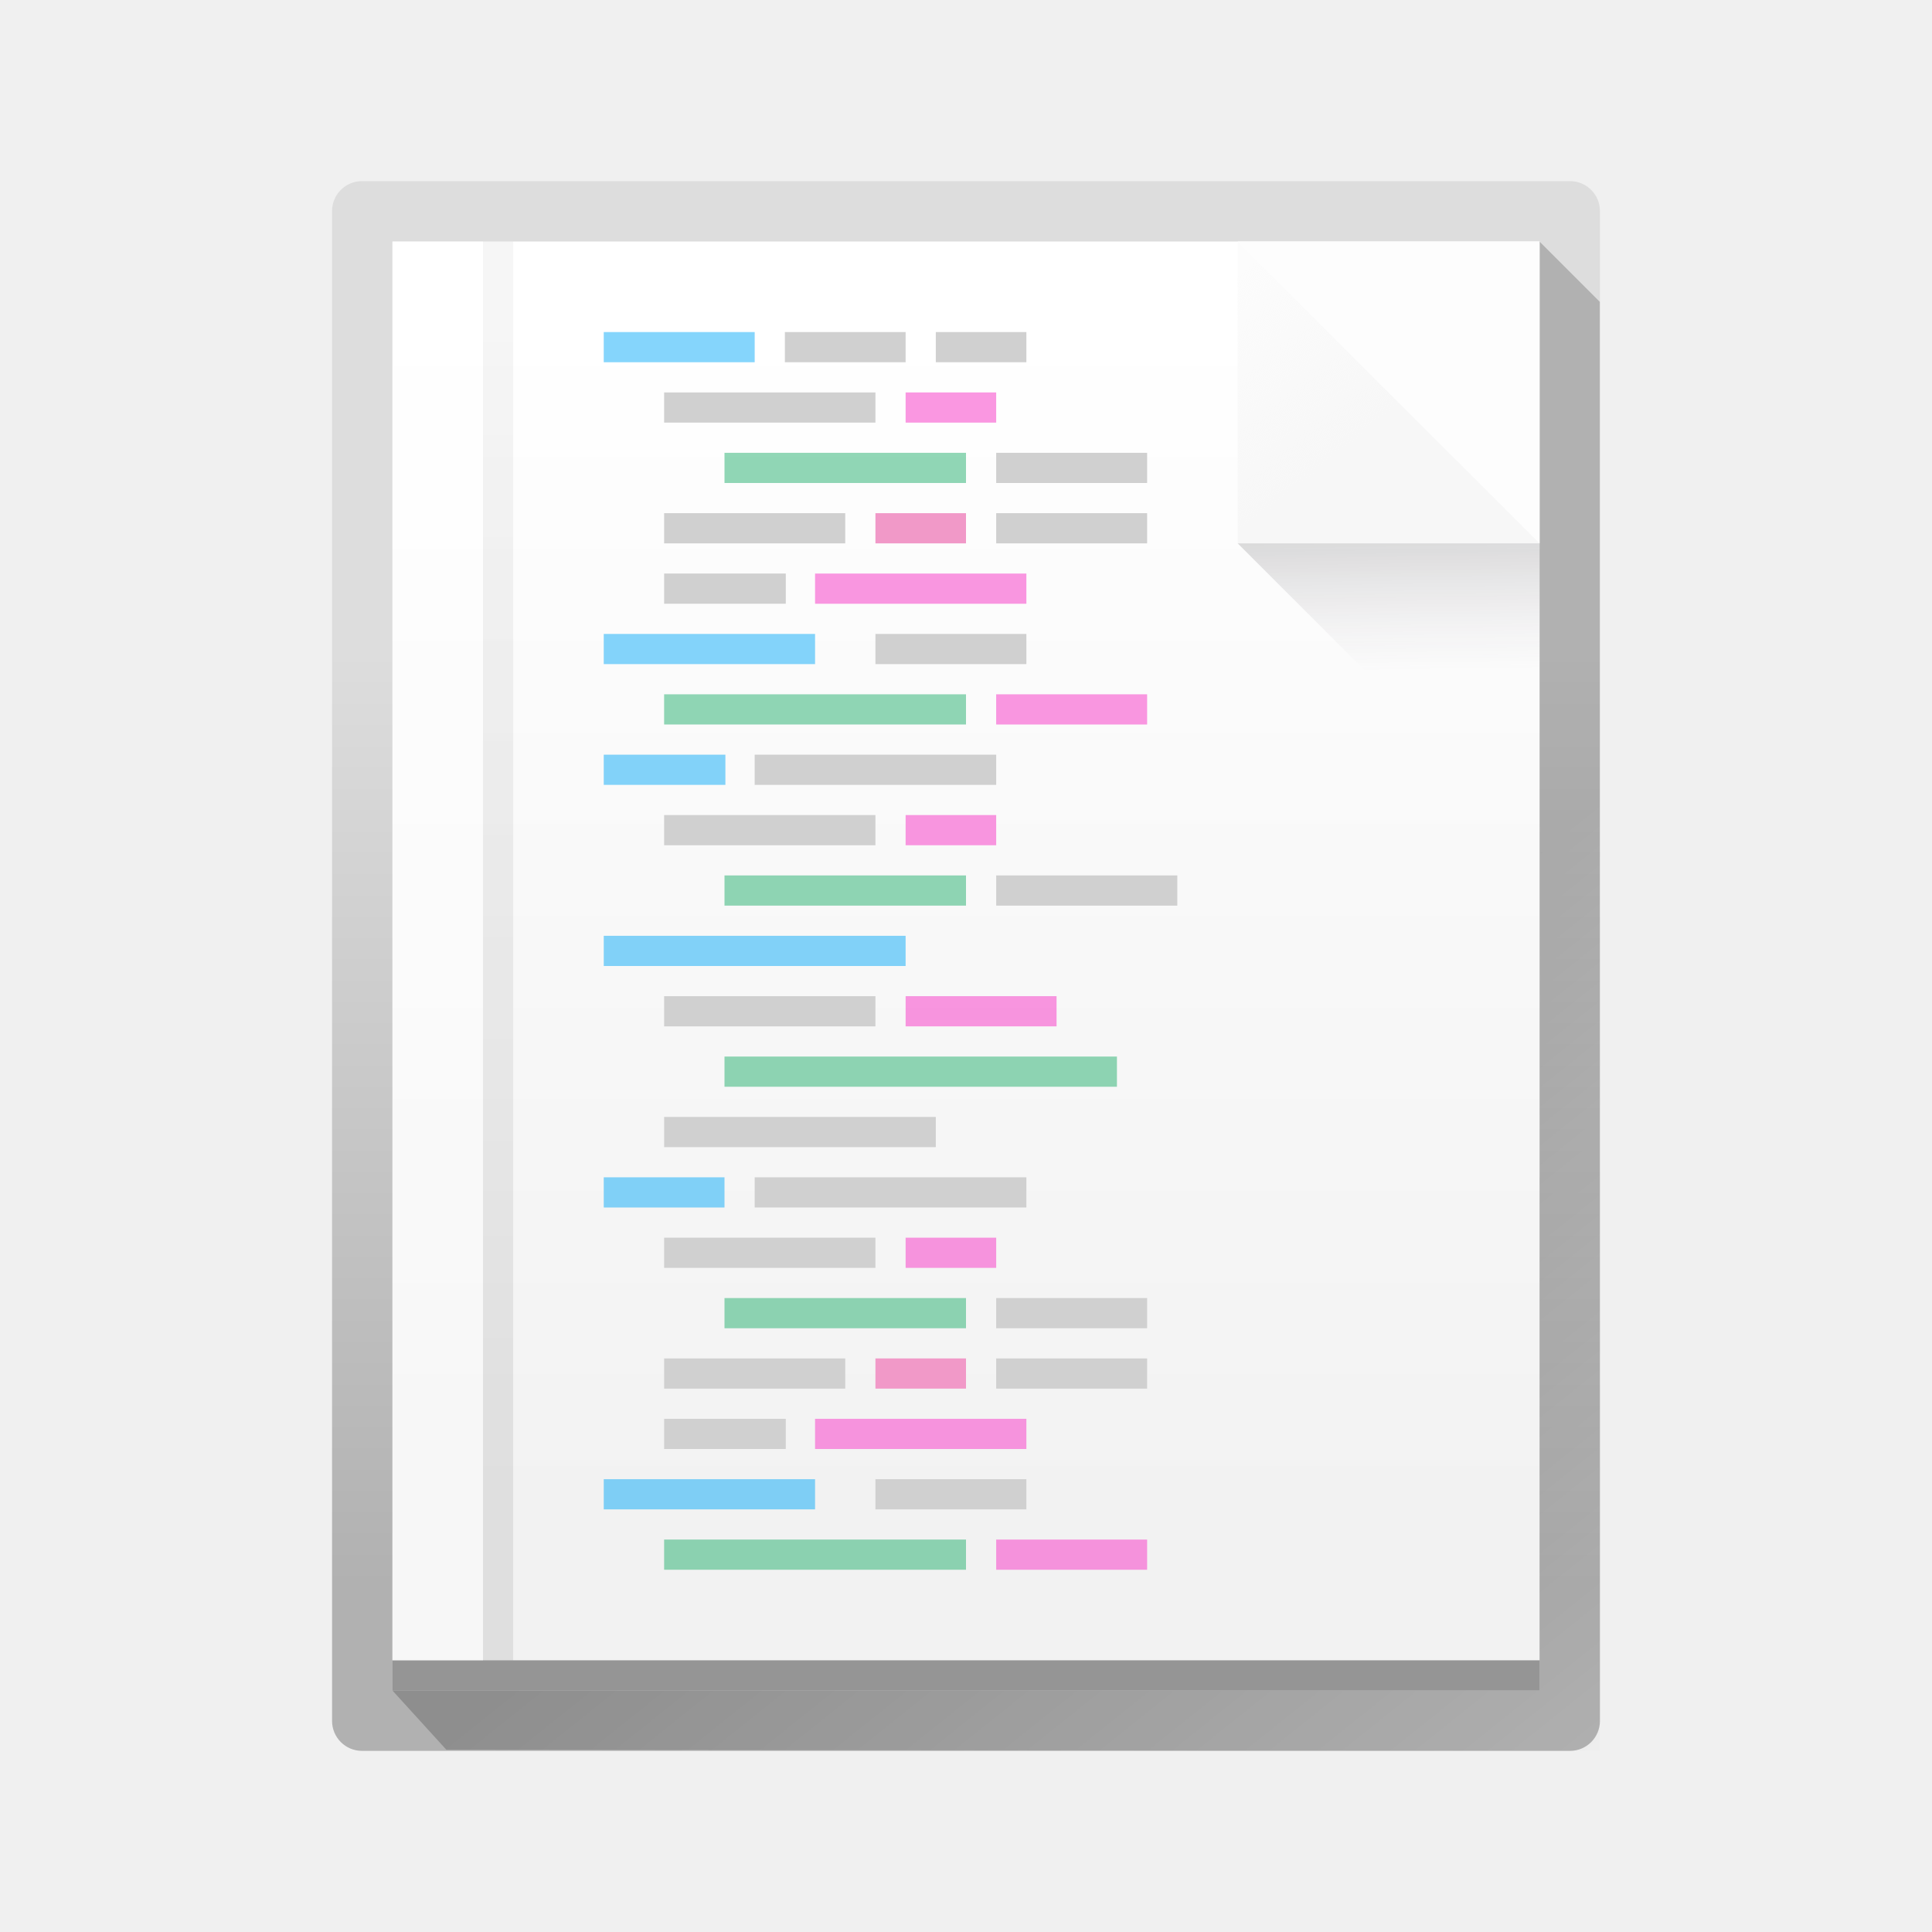
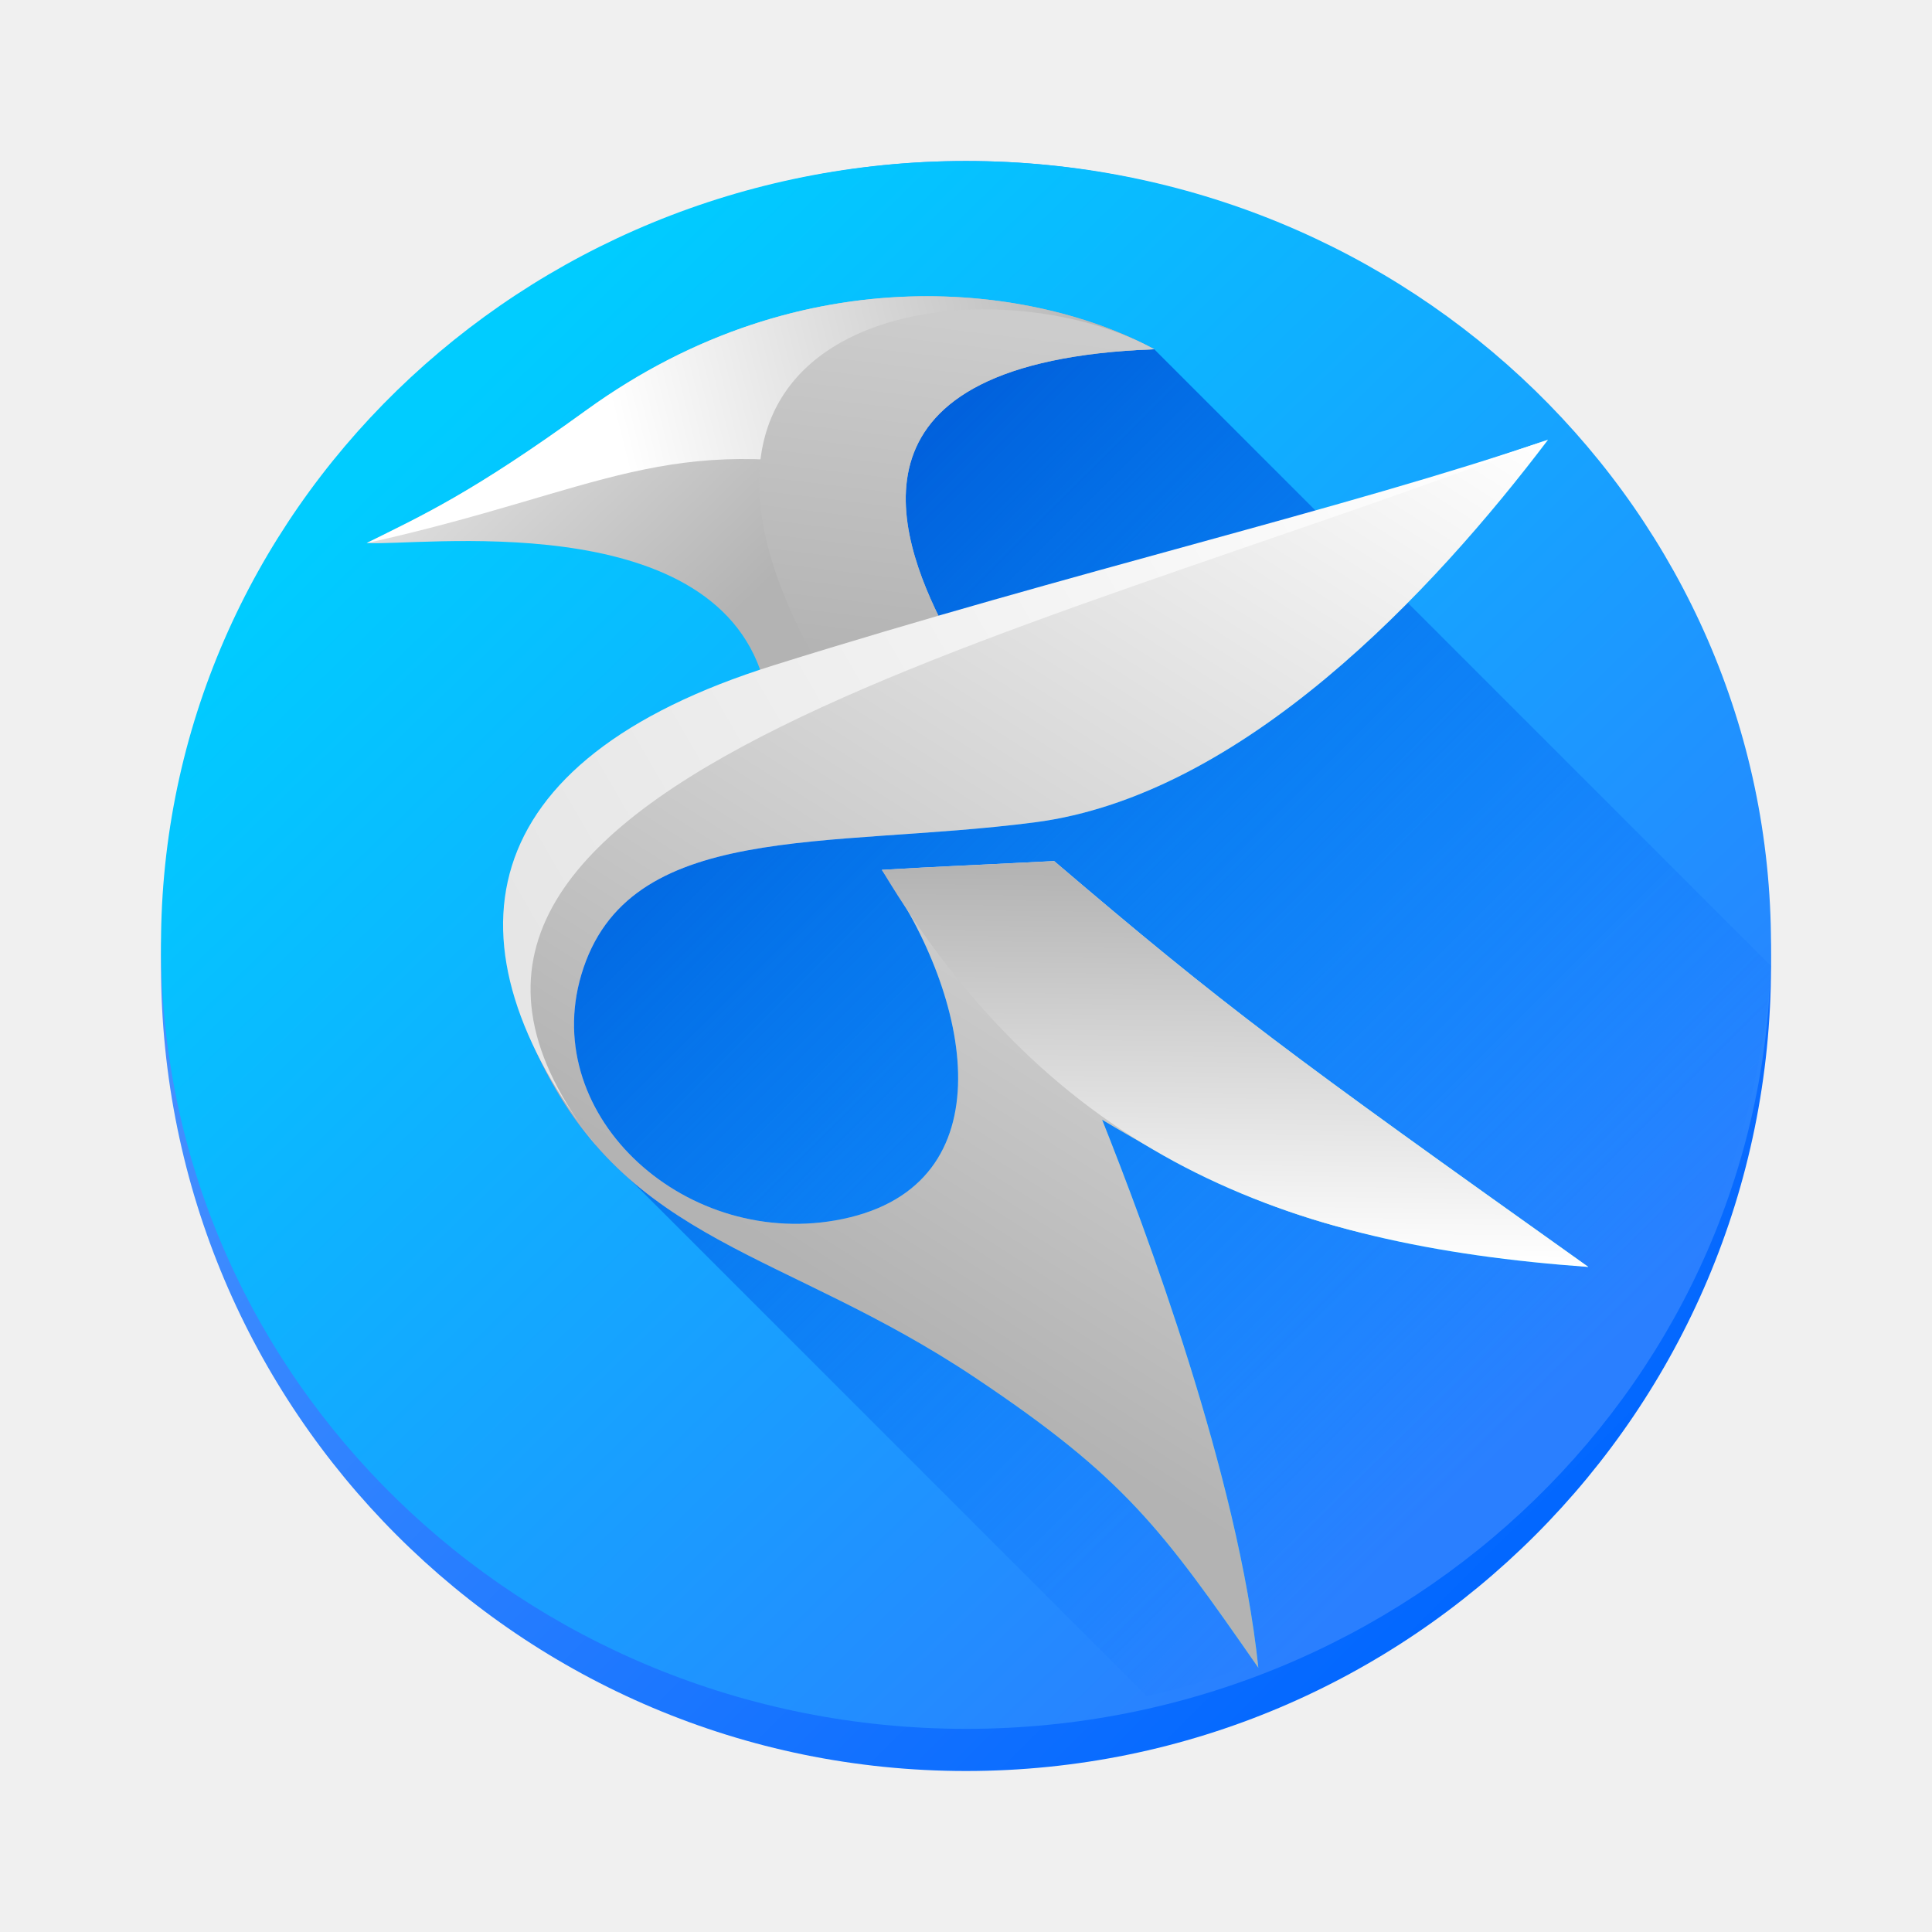
- <svg xmlns="http://www.w3.org/2000/svg" xmlns:xlink="http://www.w3.org/1999/xlink" width="64" height="64" viewBox="0 0 64 64" id="svg4878" version="1.1">
-   <defs id="defs4880">
-     <linearGradient id="c" y1="527.014" x1="406.501" y2="539.825" x2="419.974" gradientUnits="userSpaceOnUse" gradientTransform="translate(-386.7285,506.2126)">
-       <stop stop-color="#292c2f" id="stop17" />
-       <stop offset="1" stop-opacity="0" id="stop19" />
-     </linearGradient>
-     <linearGradient gradientTransform="translate(-2.158451,1006.013)" id="b" y1="34" y2="14" x2="0" gradientUnits="userSpaceOnUse">
-       <stop stop-color="#536161" id="stop12" style="stop-color:#bfc9c9;stop-opacity:1" />
-       <stop offset="1" stop-color="#f4f5f5" id="stop14" style="stop-color:#fafafa;stop-opacity:1" />
-     </linearGradient>
-     <linearGradient id="a" y1="547.634" y2="499.679" x2="388.865" gradientUnits="userSpaceOnUse" gradientTransform="translate(-386.7285,506.2126)" x1="428.816">
-       <stop stop-color="#2a2c2f" id="stop7" />
-       <stop offset="1" stop-color="#536161" id="stop9" />
-     </linearGradient>
-     <linearGradient id="c-7" y1="527.014" x1="406.501" y2="539.825" x2="419.974" gradientUnits="userSpaceOnUse" gradientTransform="matrix(1.299805,0,0,1.299805,-499.0652,339.5283)">
-       <stop stop-color="#292c2f" id="stop17-5" />
-       <stop offset="1" stop-opacity="0" id="stop19-3" />
-     </linearGradient>
-     <linearGradient gradientTransform="matrix(1.299805,0,0,1.299805,0.8007798,989.1707)" id="b-5" y1="45.539" y2="11.687" x2="17.848" gradientUnits="userSpaceOnUse" x1="36.313">
-       <stop stop-color="#536161" id="stop12-6" style="stop-color:#bfc9c9;stop-opacity:1" />
-       <stop offset="1" stop-color="#f4f5f5" id="stop14-2" style="stop-color:#fbfbfb;stop-opacity:1" />
-     </linearGradient>
-     <linearGradient id="a-9" y1="547.634" y2="499.679" x2="388.865" gradientUnits="userSpaceOnUse" gradientTransform="matrix(1.299805,0,0,1.299805,-499.0652,339.5283)" x1="428.816">
-       <stop stop-color="#2a2c2f" id="stop7-1" />
-       <stop offset="1" stop-color="#536161" id="stop9-2" />
-     </linearGradient>
-     <linearGradient id="linearGradient4485">
-       <stop id="stop4487" offset="0" style="stop-color:#000000;stop-opacity:1;" />
-       <stop id="stop4489" offset="1" style="stop-color:#000000;stop-opacity:0.384" />
-     </linearGradient>
-     <linearGradient id="linearGradient4477">
-       <stop id="stop4479" offset="0" style="stop-color:#f7f7f7;stop-opacity:1;" />
-       <stop id="stop4481" offset="1" style="stop-color:#f7f7f7;stop-opacity:0.392" />
-     </linearGradient>
-     <linearGradient gradientTransform="translate(0,1004.36)" x2="0" gradientUnits="userSpaceOnUse" y2="4" y1="44" id="a-3">
-       <stop id="stop7-6" stop-color="#63984b" />
-       <stop id="stop9-7" stop-color="#8fc278" offset="1" />
-     </linearGradient>
-     <linearGradient gradientTransform="translate(0 1004.36)" x2="44" gradientUnits="userSpaceOnUse" y2="41" x1="17" y1="11" id="b-53">
-       <stop id="stop12-5" />
-       <stop id="stop14-6" stop-opacity="0" offset="1" />
-     </linearGradient>
-     <linearGradient gradientTransform="matrix(0.94118,0,0,0.91176,-13.09093,1004.448)" x2="0" gradientUnits="userSpaceOnUse" y2="6" y1="40" id="c-2">
-       <stop id="stop17-9" stop-color="#b1b1b1" />
-       <stop id="stop19-1" stop-color="#dddddd" offset="1" />
-     </linearGradient>
-     <linearGradient x2="39" gradientUnits="userSpaceOnUse" y2="58" x1="23" y1="38" id="d" xlink:href="#b-53" gradientTransform="translate(13,990.3622)" />
-     <linearGradient gradientTransform="translate(13,-13.99784)" x2="0" gradientUnits="userSpaceOnUse" y2="1012.95" y1="1052.45" id="e" x1="0">
-       <stop id="stop23" stop-color="#f2f2f2" />
-       <stop id="stop25" stop-color="#ffffff" offset="1" />
-     </linearGradient>
-     <linearGradient id="a-6" y1="538.8" x1="406.57" y2="507.52" gradientUnits="userSpaceOnUse" x2="429.12" gradientTransform="matrix(-1.81818,0,0,1.2469,1167.79,-128.03)">
-       <stop stop-color="#1d1d5b" id="stop4345" />
-       <stop offset="1" stop-color="#1f4778" id="stop4347" />
-     </linearGradient>
-     <linearGradient id="b-7" y1="-516.3" x1="433.32" y2="-498.05" gradientUnits="userSpaceOnUse" x2="382.57">
-       <stop stop-color="#363d68" id="stop4350" />
-       <stop offset="1" stop-color="#5272a2" stop-opacity=".427" id="stop4352" />
-     </linearGradient>
-     <linearGradient id="c-5" y1="69" y2="62" x1="-5" gradientUnits="userSpaceOnUse" x2="-5" gradientTransform="matrix(-1,0,0,1,25.99999,-57)">
-       <stop style="stop-color:#adadad;stop-opacity:1" stop-color="#3e5172" id="stop4355" />
-       <stop style="stop-color:#d4d4d4;stop-opacity:1" offset="1" stop-color="#6f7da0" id="stop4357" />
-     </linearGradient>
-     <linearGradient id="d-3" y1="26.497" x1="49.088" y2="20.735" gradientUnits="userSpaceOnUse" x2="49" gradientTransform="matrix(-1,0,0,-1,92.99999,1031.362)">
-       <stop id="stop4360" />
-       <stop offset="1" stop-color="#655c6f" stop-opacity="0" id="stop4362" />
-     </linearGradient>
-     <linearGradient id="e-5" x1="393.57" gradientUnits="userSpaceOnUse" x2="439.57">
-       <stop stop-color="#ffffff" stop-opacity=".573" id="stop4365" />
-       <stop offset="1" stop-color="#ffffff" stop-opacity="0" id="stop4367" />
-     </linearGradient>
-     <linearGradient id="f" x1="394.57" gradientUnits="userSpaceOnUse" x2="435.57">
-       <stop stop-color="#0b084e" id="stop4370" />
-       <stop offset="1" stop-color="#e88f21" stop-opacity="0" id="stop4372" />
-     </linearGradient>
-     <linearGradient id="g" y1="548.89" x1="393.74" y2="525.05" x2="393.57" gradientUnits="userSpaceOnUse">
-       <stop stop-color="#2a3561" id="stop4375" />
-       <stop offset="1" stop-color="#192656" id="stop4377" />
-     </linearGradient>
-     <linearGradient gradientUnits="userSpaceOnUse" y2="5.495" x2="30.045" y1="10.71" x1="34.237" id="linearGradient4483" xlink:href="#linearGradient4477" gradientTransform="translate(13,990.3622)" />
-     <linearGradient gradientUnits="userSpaceOnUse" y2="3.172" x2="13" y1="44.006" x1="13" id="linearGradient4491" xlink:href="#linearGradient4485" gradientTransform="translate(4.000001,990.3622)" />
-     <linearGradient id="linearGradient4274">
-       <stop id="stop4276" offset="0" style="stop-color:#ffffff;stop-opacity:1;" />
-       <stop id="stop4278" offset="1" style="stop-color:#ffffff;stop-opacity:0.488" />
-     </linearGradient>
-     <linearGradient xlink:href="#linearGradient4274" id="linearGradient4217-2" gradientUnits="userSpaceOnUse" gradientTransform="matrix(0.6922471,0,0,0.6922471,-270.3719,-343.2147)" x1="390.571" y1="498.298" x2="442.571" y2="498.298" />
-     <linearGradient xlink:href="#linearGradient4274" id="linearGradient4272-7" x1="390.571" y1="498.298" x2="442.571" y2="498.298" gradientUnits="userSpaceOnUse" gradientTransform="matrix(0.6922471,0,0,0.6922471,-271.0642,-343.2147)" />
-     <linearGradient xlink:href="#linearGradient4274" id="linearGradient4217-8" gradientUnits="userSpaceOnUse" gradientTransform="matrix(0.6922471,0,0,0.6922471,-270.3712,654.1474)" x1="390.571" y1="498.298" x2="442.571" y2="498.298" />
-     <linearGradient xlink:href="#linearGradient4274" id="linearGradient4217-6" gradientUnits="userSpaceOnUse" gradientTransform="matrix(0.6922471,0,0,0.6922471,-270.2715,1654.435)" x1="390.571" y1="498.298" x2="442.571" y2="498.298" />
-     <linearGradient id="a-7" y1="543.8" y2="503.8" x2="0" gradientUnits="userSpaceOnUse" gradientTransform="translate(-384.57,-499.8)">
-       <stop stop-color="#197cf1" id="stop7-5" />
-       <stop offset="1" stop-color="#20bcfa" id="stop9-3" />
-     </linearGradient>
-     <linearGradient id="b-56" y1="23.775" x1="22.54" y2="44.054" x2="42.646" gradientUnits="userSpaceOnUse" gradientTransform="translate(30,0)">
-       <stop stop-color="#292c2f" id="stop12-29" />
-       <stop offset="1" stop-color="#292c2f" stop-opacity="0" id="stop14-1" />
-     </linearGradient>
-     <linearGradient gradientTransform="translate(-432.5705,-499.8)" gradientUnits="userSpaceOnUse" x2="432.57" y2="500.046" y1="547.8" id="a-6-2" x1="432.57">
-       <stop id="stop4216" stop-color="#18222a" style="stop-color:#1e2b35;stop-opacity:1" />
-       <stop id="stop4218" stop-color="#566069" offset="1" style="stop-color:#525c64;stop-opacity:1" />
-     </linearGradient>
-     <linearGradient gradientUnits="userSpaceOnUse" x2="416.57" y2="534.8" x1="399.57" y1="517.8" id="b-7-7" gradientTransform="translate(-344.5695,-499.8)">
-       <stop id="stop4221" />
-       <stop id="stop4223" stop-opacity="0" offset="1" />
-     </linearGradient>
-     <linearGradient x2="0" gradientUnits="userSpaceOnUse" y2="508.8" y1="537.8" id="c-0" gradientTransform="translate(-344.5695,-499.8)">
-       <stop id="stop4226" stop-color="#026ddc" />
-       <stop id="stop4228" stop-color="#28b0fd" offset="1" />
-     </linearGradient>
-     <linearGradient gradientTransform="translate(-.081-.48)" gradientUnits="userSpaceOnUse" x2="416.65" y2="533.28" x1="408.65" y1="525.28" id="d-9">
-       <stop id="stop4231-3" stop-opacity=".065" />
-       <stop id="stop4233" stop-opacity="0" offset="1" />
-     </linearGradient>
-     <linearGradient gradientTransform="matrix(-1,0,0,1,817.2,-0.48)" x2="426.22" gradientUnits="userSpaceOnUse" y2="525.91" x1="417.79" y1="517.96" id="e-6" xlink:href="#d-9" />
-     <linearGradient gradientTransform="translate(-13.182,-16.463)" id="b-5-2" y1="18.71" x1="22.285" y2="36.633" x2="39.28" gradientUnits="userSpaceOnUse">
-       <stop stop-color="#292c2f" id="stop12-3" />
-       <stop offset="1" stop-color="#292c2f" stop-opacity="0" id="stop14-5" />
-     </linearGradient>
-     <linearGradient gradientTransform="matrix(0.7187473,0,0,0.6815781,-378.1242,-491.5502)" x2="520.696" gradientUnits="userSpaceOnUse" y2="721.561" y1="791.619" id="b-3" x1="463.305">
-       <stop id="stop4252" stop-color="#26c281" style="stop-color:#00945a;stop-opacity:1" />
-       <stop id="stop4254" stop-color="#3fc380" offset="1" style="stop-color:#38fa95;stop-opacity:1" />
-     </linearGradient>
-     <linearGradient gradientTransform="matrix(0.9882813,0,0,0.9882813,-383.201,-495.4352)" gradientUnits="userSpaceOnUse" x2="420.98" x1="404.98" y2="533.8" y1="517.8" id="a-67">
-       <stop id="stop4247" stop-color="#383e51" />
-       <stop id="stop4249" stop-opacity="0" stop-color="#655c6f" offset="1" />
-     </linearGradient>
-     <linearGradient gradientUnits="userSpaceOnUse" x2="0" y2="515.8" y1="531.8" id="c-5-0" gradientTransform="matrix(0.9882813,0,0,0.9882813,-378.8426,-493.4586)">
-       <stop id="stop4257" stop-color="#70e4b3" />
-       <stop id="stop4259" stop-color="#c8f0dc" offset="1" />
-     </linearGradient>
-     <linearGradient gradientTransform="matrix(0.7187473,0,0,0.6815781,-387.2511,-495.9877)" x2="0" gradientUnits="userSpaceOnUse" y2="727.71" y1="785.71" id="b-3-3">
-       <stop id="stop4252-5" stop-color="#26c281" />
-       <stop id="stop4254-6" stop-color="#3fc380" offset="1" />
-     </linearGradient>
-     <linearGradient id="b-1" y1="23.775" x1="22.54" y2="44.054" x2="42.646" gradientUnits="userSpaceOnUse" gradientTransform="translate(-13.13047,-10.26995)">
-       <stop stop-color="#292c2f" id="stop12-2" />
-       <stop offset="1" stop-color="#292c2f" stop-opacity="0" id="stop14-7" />
-     </linearGradient>
-     <linearGradient xlink:href="#b-56" id="linearGradient4318-9" gradientUnits="userSpaceOnUse" gradientTransform="translate(7.947106,-34.03464)" x1="-2.86" y1="32.924" x2="3.396" y2="39.179" />
-     <linearGradient xlink:href="#b-56" id="linearGradient4345-7" gradientUnits="userSpaceOnUse" gradientTransform="translate(14.48828,-20.00391)" x1="-13.672" y1="39.799" x2="3.396" y2="39.179" />
-     <linearGradient xlink:href="#b-56" id="linearGradient4384-2" gradientUnits="userSpaceOnUse" gradientTransform="translate(18.78125,-16.0625)" x1="-22.511" y1="12.399" x2="10.555" y2="48.902" />
-     <linearGradient gradientTransform="translate(-71.9995,32.00181)" id="b-36" y1="23.775" x1="22.54" y2="44.054" x2="42.646" gradientUnits="userSpaceOnUse">
-       <stop stop-color="#292c2f" id="stop12-7" />
-       <stop offset="1" stop-color="#292c2f" stop-opacity="0" id="stop14-53" />
-     </linearGradient>
-     <linearGradient gradientTransform="translate(-360.571,-467.7982)" gradientUnits="userSpaceOnUse" x2="426.695" y2="499.921" y1="547.675" id="a-6-5" x1="389.32">
-       <stop id="stop4216-6" stop-color="#18222a" style="stop-color:#1e2b35;stop-opacity:1" />
-       <stop id="stop4218-2" stop-color="#566069" offset="1" style="stop-color:#6d7983;stop-opacity:1" />
-     </linearGradient>
-     <linearGradient xlink:href="#linearGradient4274" id="linearGradient4422-6" x1="-30.501" y1="28.25" x2="-10.501" y2="7.875" gradientUnits="userSpaceOnUse" gradientTransform="translate(4.000508,-4.000014)" />
-     <linearGradient gradientTransform="translate(-384.57,-499.8)" gradientUnits="userSpaceOnUse" x2="0" y2="503.8" y1="543.8" id="a-79">
-       <stop id="stop7-2" stop-color="#197cf1" />
-       <stop id="stop9-0" stop-color="#20bcfa" offset="1" />
-     </linearGradient>
-     <linearGradient gradientTransform="translate(-344.5695,-499.8)" id="c-8" y1="537.8" y2="508.8" gradientUnits="userSpaceOnUse" x2="0">
-       <stop stop-color="#026ddc" id="stop4226-9" />
-       <stop offset="1" stop-color="#28b0fd" id="stop4228-7" />
-     </linearGradient>
-     <linearGradient gradientTransform="matrix(0.9882813,0,0,0.9882813,-378.8426,-493.4586)" id="c-5-4" y1="531.8" y2="515.8" x2="0" gradientUnits="userSpaceOnUse">
-       <stop stop-color="#70e4b3" id="stop4257-5" />
-       <stop offset="1" stop-color="#c8f0dc" id="stop4259-0" />
-     </linearGradient>
-     <linearGradient id="b-3-3-3" y1="785.71" y2="727.71" gradientUnits="userSpaceOnUse" x2="0" gradientTransform="matrix(0.7187473,0,0,0.6815781,-387.2511,-495.9877)">
-       <stop stop-color="#26c281" id="stop4252-5-6" />
-       <stop offset="1" stop-color="#3fc380" id="stop4254-6-1" />
-     </linearGradient>
-     <linearGradient gradientTransform="matrix(0.94118,0,0,0.91176,-6.588,-1.919981)" x2="0" gradientUnits="userSpaceOnUse" y2="6" y1="40" id="c-2-7">
-       <stop id="stop17-9-0" stop-color="#b1b1b1" />
-       <stop id="stop19-1-9" stop-color="#dddddd" offset="1" />
-     </linearGradient>
-   </defs>
-   <g id="layer1" transform="translate(0,-988.3622)">
-     <rect style="color:#000000;clip-rule:nonzero;display:inline;overflow:visible;visibility:visible;opacity:1;isolation:auto;mix-blend-mode:normal;color-interpolation:sRGB;color-interpolation-filters:linearRGB;solid-color:#000000;solid-opacity:1;fill:url(#c-2);fill-opacity:1;fill-rule:evenodd;stroke-width:1;stroke-linecap:butt;stroke-linejoin:miter;stroke-miterlimit:4;stroke-dasharray:none;stroke-dashoffset:0;stroke-opacity:1;color-rendering:auto;image-rendering:auto;shape-rendering:auto;text-rendering:auto;enable-background:accumulate" id="rect23" height="52" rx="0.992" y="994.362" x="11" width="42" ry="0.992" />
-     <path d="m 51,1027.362 -38,17 1.786,1.963 38.21,0.037 0,-48 -2,-2 z" id="path53" style="opacity:0.2;fill:url(#d);fill-rule:evenodd" />
-     <path d="m 13,996.362 0,48 38,0 0,-48 z" id="path55" style="fill:url(#e);fill-rule:evenodd" />
-     <rect width="38" x="13" y="1043.362" height="1" id="rect57" style="opacity:0.437;fill:#1b1b1b;fill-opacity:1;fill-rule:evenodd" />
-     <rect style="opacity:0.513;fill:#28b171;fill-opacity:1;fill-rule:evenodd" id="rect61" height="1" y="1003.362" x="24" width="8" />
-     <rect style="fill:#d0d0d0;fill-opacity:1;fill-rule:evenodd" id="rect63" height="1" y="1003.362" x="33" width="5" />
-     <rect style="fill:#d0d0d0;fill-opacity:1;fill-rule:evenodd" id="rect65" height="1" y="1005.362" x="22" width="6" />
-     <rect style="fill:#f199c8;fill-opacity:1;fill-rule:evenodd" id="rect67" height="1" y="1005.362" x="29" width="3" />
-     <rect style="fill:#d0d0d0;fill-opacity:1;fill-rule:evenodd" id="rect69" height="1" y="1007.362" x="22" width="4.03" />
-     <rect style="opacity:0.647;fill:#f75ed0;fill-opacity:1;fill-rule:evenodd" id="rect71" height="1" y="1007.362" x="27" width="7" />
-     <rect style="opacity:0.478;fill:#00a8f9;fill-opacity:1;fill-rule:evenodd" id="rect75" height="1" y="999.362" x="20" width="5" />
-     <rect style="fill:#d0d0d0;fill-opacity:1;fill-rule:evenodd" id="rect77" height="1" y="999.362" x="31" width="3" />
-     <rect style="fill:#d0d0d0;fill-opacity:1;fill-rule:evenodd" id="rect79" height="1" y="1001.362" x="22" width="7" />
-     <rect style="opacity:0.647;fill:#f75ed0;fill-opacity:1;fill-rule:evenodd" id="rect81" height="1" y="1001.362" x="30" width="3" />
-     <rect style="opacity:0.513;fill:#28b171;fill-opacity:1;fill-rule:evenodd" width="8" x="24" y="-1018.362" height="1" id="rect4264" transform="scale(1,-1)" />
-     <rect style="fill:#d0d0d0;fill-opacity:1;fill-rule:evenodd" width="6" x="33" y="-1018.362" height="1" id="rect4266" transform="scale(1,-1)" />
-     <rect style="fill:#d0d0d0;fill-opacity:1;fill-rule:evenodd" width="7" x="22" y="-1016.362" height="1" id="rect4268" transform="scale(1,-1)" />
-     <rect style="opacity:0.647;fill:#f75ed0;fill-opacity:1;fill-rule:evenodd" width="3" x="30" y="-1016.362" height="1" id="rect4270" transform="scale(1,-1)" />
-     <rect style="opacity:0.478;fill:#00a8f9;fill-opacity:1;fill-rule:evenodd" width="4.03" x="20" y="-1014.362" height="1" id="rect4272" transform="scale(1,-1)" />
-     <rect style="fill:#d0d0d0;fill-opacity:1;fill-rule:evenodd" width="8" x="25" y="-1014.362" height="1" id="rect4274" transform="scale(1,-1)" />
-     <rect width="10" x="22" y="-1012.362" height="1" id="rect4278" style="opacity:0.513;fill:#28b171;fill-opacity:1;fill-rule:evenodd" transform="scale(1,-1)" />
-     <rect width="5" x="33" y="-1012.362" height="1" id="rect4280" style="opacity:0.647;fill:#f75ed0;fill-opacity:1;fill-rule:evenodd" transform="scale(1,-1)" />
-     <rect width="7" x="20" y="-1010.362" height="1" id="rect4282" style="opacity:0.478;fill:#00a8f9;fill-opacity:1;fill-rule:evenodd" transform="scale(1,-1)" />
-     <rect width="5" x="29" y="-1010.362" height="1" id="rect4284" style="fill:#d0d0d0;fill-opacity:1;fill-rule:evenodd" transform="scale(1,-1)" />
-     <rect style="color:#000000;clip-rule:nonzero;display:inline;overflow:visible;visibility:visible;opacity:0.082;isolation:auto;mix-blend-mode:normal;color-interpolation:sRGB;color-interpolation-filters:linearRGB;solid-color:#000000;solid-opacity:1;fill:url(#linearGradient4491);fill-opacity:1;fill-rule:nonzero;stroke:none;stroke-width:1px;stroke-linecap:butt;stroke-linejoin:miter;stroke-miterlimit:4;stroke-dasharray:none;stroke-dashoffset:0;stroke-opacity:1;marker:none;color-rendering:auto;image-rendering:auto;shape-rendering:auto;text-rendering:auto;enable-background:accumulate" id="rect4286" width="1" height="47" x="16" y="996.362" />
-     <rect width="10" x="20" y="1019.362" height="1" id="rect4290" style="opacity:0.478;fill:#00a8f9;fill-opacity:1;fill-rule:evenodd" />
-     <rect width="7" x="22" y="1021.362" height="1" id="rect4294" style="fill:#d0d0d0;fill-opacity:1;fill-rule:evenodd" />
-     <rect width="5" x="30" y="1021.362" height="1" id="rect4296" style="opacity:0.647;fill:#f75ed0;fill-opacity:1;fill-rule:evenodd" />
-     <rect width="13" x="24" y="1023.362" height="1" id="rect4300" style="opacity:0.513;fill:#28b171;fill-opacity:1;fill-rule:evenodd" />
-     <rect width="9" x="22" y="1025.362" height="1" id="rect4304" style="fill:#d0d0d0;fill-opacity:1;fill-rule:evenodd" />
-     <rect width="5" x="33" y="1005.362" height="1" id="rect4328" style="fill:#d0d0d0;fill-opacity:1;fill-rule:evenodd" />
-     <rect width="4" x="26" y="999.362" height="1" id="rect4338" style="fill:#d0d0d0;fill-opacity:1;fill-rule:evenodd" />
-     <path style="fill:url(#linearGradient4483);fill-opacity:1;fill-rule:evenodd" id="path4395" d="m 51,1006.362 -10,-10 0,10 z" />
-     <path style="opacity:0.2;fill:url(#d-3);fill-rule:evenodd" id="path4397" d="m 41,1006.362 10,10 0,-10 z" />
-     <path d="m 41,996.362 10,10 0,-10 z" id="path4457" style="fill:#fdfdfd;fill-opacity:1;fill-rule:evenodd" />
-     <rect y="996.362" x="13" height="47" width="3" id="rect4493" style="color:#000000;clip-rule:nonzero;display:inline;overflow:visible;visibility:visible;opacity:0.373;isolation:auto;mix-blend-mode:normal;color-interpolation:sRGB;color-interpolation-filters:linearRGB;solid-color:#000000;solid-opacity:1;fill:#ffffff;fill-opacity:1;fill-rule:nonzero;stroke:none;stroke-width:1px;stroke-linecap:butt;stroke-linejoin:miter;stroke-miterlimit:4;stroke-dasharray:none;stroke-dashoffset:0;stroke-opacity:1;marker:none;color-rendering:auto;image-rendering:auto;shape-rendering:auto;text-rendering:auto;enable-background:accumulate" />
-     <rect style="opacity:0.478;fill:#00a8f9;fill-opacity:1;fill-rule:evenodd" id="rect4228" height="1" y="1027.362" x="20" width="4" />
-     <rect width="9" x="25" y="1027.362" height="1" id="rect4230" style="fill:#d0d0d0;fill-opacity:1;fill-rule:evenodd" />
-     <rect width="8" x="24" y="1031.362" height="1" id="rect4536" style="opacity:0.513;fill:#28b171;fill-opacity:1;fill-rule:evenodd" />
-     <rect width="5" x="33" y="1031.362" height="1" id="rect4538" style="fill:#d0d0d0;fill-opacity:1;fill-rule:evenodd" />
-     <rect width="6" x="22" y="1033.362" height="1" id="rect4540" style="fill:#d0d0d0;fill-opacity:1;fill-rule:evenodd" />
-     <rect width="3" x="29" y="1033.362" height="1" id="rect4542" style="fill:#f199c8;fill-opacity:1;fill-rule:evenodd" />
-     <rect width="4.03" x="22" y="1035.362" height="1" id="rect4544" style="fill:#d0d0d0;fill-opacity:1;fill-rule:evenodd" />
-     <rect width="7" x="27" y="1035.362" height="1" id="rect4546" style="opacity:0.647;fill:#f75ed0;fill-opacity:1;fill-rule:evenodd" />
-     <rect width="7" x="22" y="1029.362" height="1" id="rect4548" style="fill:#d0d0d0;fill-opacity:1;fill-rule:evenodd" />
-     <rect width="3" x="30" y="1029.362" height="1" id="rect4550" style="opacity:0.647;fill:#f75ed0;fill-opacity:1;fill-rule:evenodd" />
-     <rect transform="scale(1,-1)" style="opacity:0.513;fill:#28b171;fill-opacity:1;fill-rule:evenodd" id="rect4552" height="1" y="-1040.362" x="22" width="10" />
-     <rect transform="scale(1,-1)" style="opacity:0.647;fill:#f75ed0;fill-opacity:1;fill-rule:evenodd" id="rect4554" height="1" y="-1040.362" x="33" width="5" />
-     <rect transform="scale(1,-1)" style="opacity:0.478;fill:#00a8f9;fill-opacity:1;fill-rule:evenodd" id="rect4556" height="1" y="-1038.362" x="20" width="7" />
-     <rect transform="scale(1,-1)" style="fill:#d0d0d0;fill-opacity:1;fill-rule:evenodd" id="rect4558" height="1" y="-1038.362" x="29" width="5" />
-     <rect style="fill:#d0d0d0;fill-opacity:1;fill-rule:evenodd" id="rect4560" height="1" y="1033.362" x="33" width="5" />
+ <svg xmlns="http://www.w3.org/2000/svg" xmlns:xlink="http://www.w3.org/1999/xlink" viewBox="0 0 48 48">
+   <linearGradient id="a">
+     <stop stop-color="#2a7fff" offset="0" />
+     <stop stop-color="#0cf" offset="1" />
+   </linearGradient>
+   <linearGradient id="b" x1="80.723" x2="141.405" y1="192.156" y2="252.838" gradientUnits="userSpaceOnUse">
+     <stop stop-color="#0055d4" offset="0" />
+     <stop stop-color="#06f" stop-opacity="0" offset="1" />
+   </linearGradient>
+   <linearGradient id="c" x1="61.163" x2="64.928" y1="105.11" y2="109.045" gradientUnits="userSpaceOnUse">
+     <stop stop-color="#e6e6e6" offset="0" />
+     <stop stop-color="#b3b3b3" offset="1" />
+   </linearGradient>
+   <linearGradient id="d" x1="77.167" x2="64.372" y1="115.715" y2="112.004" gradientUnits="userSpaceOnUse">
+     <stop stop-color="#0cf" offset="0" />
+     <stop stop-color="#2a7fff" offset="1" />
+   </linearGradient>
+   <linearGradient id="e" x1="68.707" x2="75.819" y1="113.065" y2="117.913" gradientUnits="userSpaceOnUse" xlink:href="#a" />
+   <linearGradient id="f">
+     <stop stop-color="#fff" offset="0" />
+     <stop stop-color="#b3b3b3" offset="1" />
+   </linearGradient>
+   <linearGradient id="g" x1="77.401" x2="68.67" y1="106.368" y2="120.358" gradientUnits="userSpaceOnUse" xlink:href="#f" />
+   <linearGradient id="h" x1="68.229" x2="68.164" y1="112.732" y2="118.555" gradientUnits="userSpaceOnUse">
+     <stop stop-color="#b3b3b3" offset="0" />
+     <stop stop-color="#fff" offset="1" />
+   </linearGradient>
+   <linearGradient id="i" x1="63.367" x2="71.136" y1="106.865" y2="104.89" gradientUnits="userSpaceOnUse" xlink:href="#f" />
+   <linearGradient id="j" x1="66.951" x2="66.336" y1="104.461" y2="109.668" gradientUnits="userSpaceOnUse">
+     <stop stop-color="#ccc" offset="0" />
+     <stop stop-color="#b3b3b3" offset="1" />
+   </linearGradient>
+   <linearGradient id="k" x1="62.961" x2="77.488" y1="115.883" y2="107.314" gradientUnits="userSpaceOnUse">
+     <stop stop-color="#e6e6e6" offset="0" />
+     <stop stop-color="#fff" offset="1" />
+   </linearGradient>
+   <linearGradient id="l" x1="220.306" x2="54.439" y1="207.919" y2="42.052" gradientTransform="matrix(.4464822 0 0 .4347945 59.66495 148.2603)" gradientUnits="userSpaceOnUse" xlink:href="#a" />
+   <linearGradient id="m" x1="68.21" x2="148.521" y1="177.751" y2="258.061" gradientUnits="userSpaceOnUse">
+     <stop stop-color="#59f" offset="0" />
+     <stop stop-color="#06f" offset="1" />
+   </linearGradient>
+   <g transform="matrix(.3583446 0 0 .3583446 -14.5889 -53.83445)">
+     <circle cx="107.687" cy="217.206" r="55.812" fill="url(#m)" stroke-width=".046" />
+     <ellipse cx="107.687" cy="215.745" rx="55.812" ry="54.351" fill="url(#l)" stroke-width=".045" />
+     <path d="m104.428 173.439c-3.175 21.389-11.196 24.897-26.928 45.509l4.507 10.666 38.212 38.213a55.812 55.812 0 0 0 43.28-50.621l-42.761-42.761z" fill="url(#b)" stroke-width=".046" />
+     <g transform="matrix(4.547575 0 0 4.648984 -203.9438 -313.7877)" stroke-width=".265">
+       <path d="m65.429 109.919c-.795-2.581-5.286-1.955-6.037-2.011.843-.409 1.604-.746 3.341-1.977 3.346-2.371 6.889-1.854 8.663-.912-4.85.18-3.926 2.765-3.212 4.127-.909.258-2.343.648-2.756.773z" fill="url(#c)" />
+       <path d="m77.401 106.368c-1.747 2.257-4.651 5.306-7.829 5.707-3.178.402-6.208-.043-6.91 2.272-.646 2.132 1.627 4.123 3.985 3.643 2.519-.513 1.975-3.305.597-5.207 1.046-.059.852-.043 2.626-.131 2.645 2.205 3.522 2.834 8.143 6.052-3.561-.365-4.857-.7-7.411-2.194.662 1.625 2.076 5.312 2.382 8.173-1.473-2.071-2.032-2.832-4.315-4.325-2.924-1.913-5.293-1.978-6.664-4.797-1.368-2.813.443-4.839 3.683-5.717 4.63-1.254 8.619-2.443 11.712-3.475z" fill="url(#d)" />
+       <path d="m67.245 112.784c1.046-.059.852-.043 2.626-.131 2.645 2.205 3.522 2.834 8.143 6.052-4.645-.325-8.159-1.665-10.769-5.921z" fill="url(#e)" />
+       <path d="m77.401 106.368c-1.747 2.257-4.651 5.306-7.829 5.707-3.178.402-6.208-.043-6.91 2.272-.646 2.132 1.627 4.123 3.985 3.643 2.519-.513 1.975-3.305.597-5.207 1.046-.059.852-.043 2.626-.131 2.645 2.205 3.522 2.834 8.143 6.052-3.561-.365-4.857-.7-7.411-2.194.662 1.625 2.076 5.312 2.382 8.173-1.473-2.071-2.032-2.832-4.315-4.325-2.924-1.913-5.293-1.978-6.664-4.797-1.368-2.813.443-4.839 3.683-5.717 4.63-1.254 8.619-2.443 11.712-3.475z" fill="url(#g)" />
+       <path d="m67.245 112.784c1.046-.059.852-.043 2.626-.131 2.645 2.205 3.522 2.834 8.143 6.052-4.645-.325-8.159-1.665-10.769-5.921z" fill="url(#h)" />
+       <path d="m59.392 107.909c.843-.409 1.604-.746 3.341-1.977 3.346-2.371 6.889-1.854 8.663-.912-4.85.18-4.225 1.126-4.243 1.867-3.223-.664-4.163.24-7.761 1.023z" fill="url(#i)" />
+       <path d="m71.397 105.019c-4.85.18-3.926 2.765-3.212 4.127-.566.161-1.179.344-1.936.54-3.053-5.321 2.656-6.013 5.148-4.667z" fill="url(#j)" />
+       <path d="m62.88 116.886c-2.373-2.989-1.935-5.73 2.712-7.153 4.586-1.405 8.716-2.332 11.809-3.365-8.347 3.111-18.8 5.19-14.522 10.518z" fill="url(#k)" />
+     </g>
  </g>
</svg>
